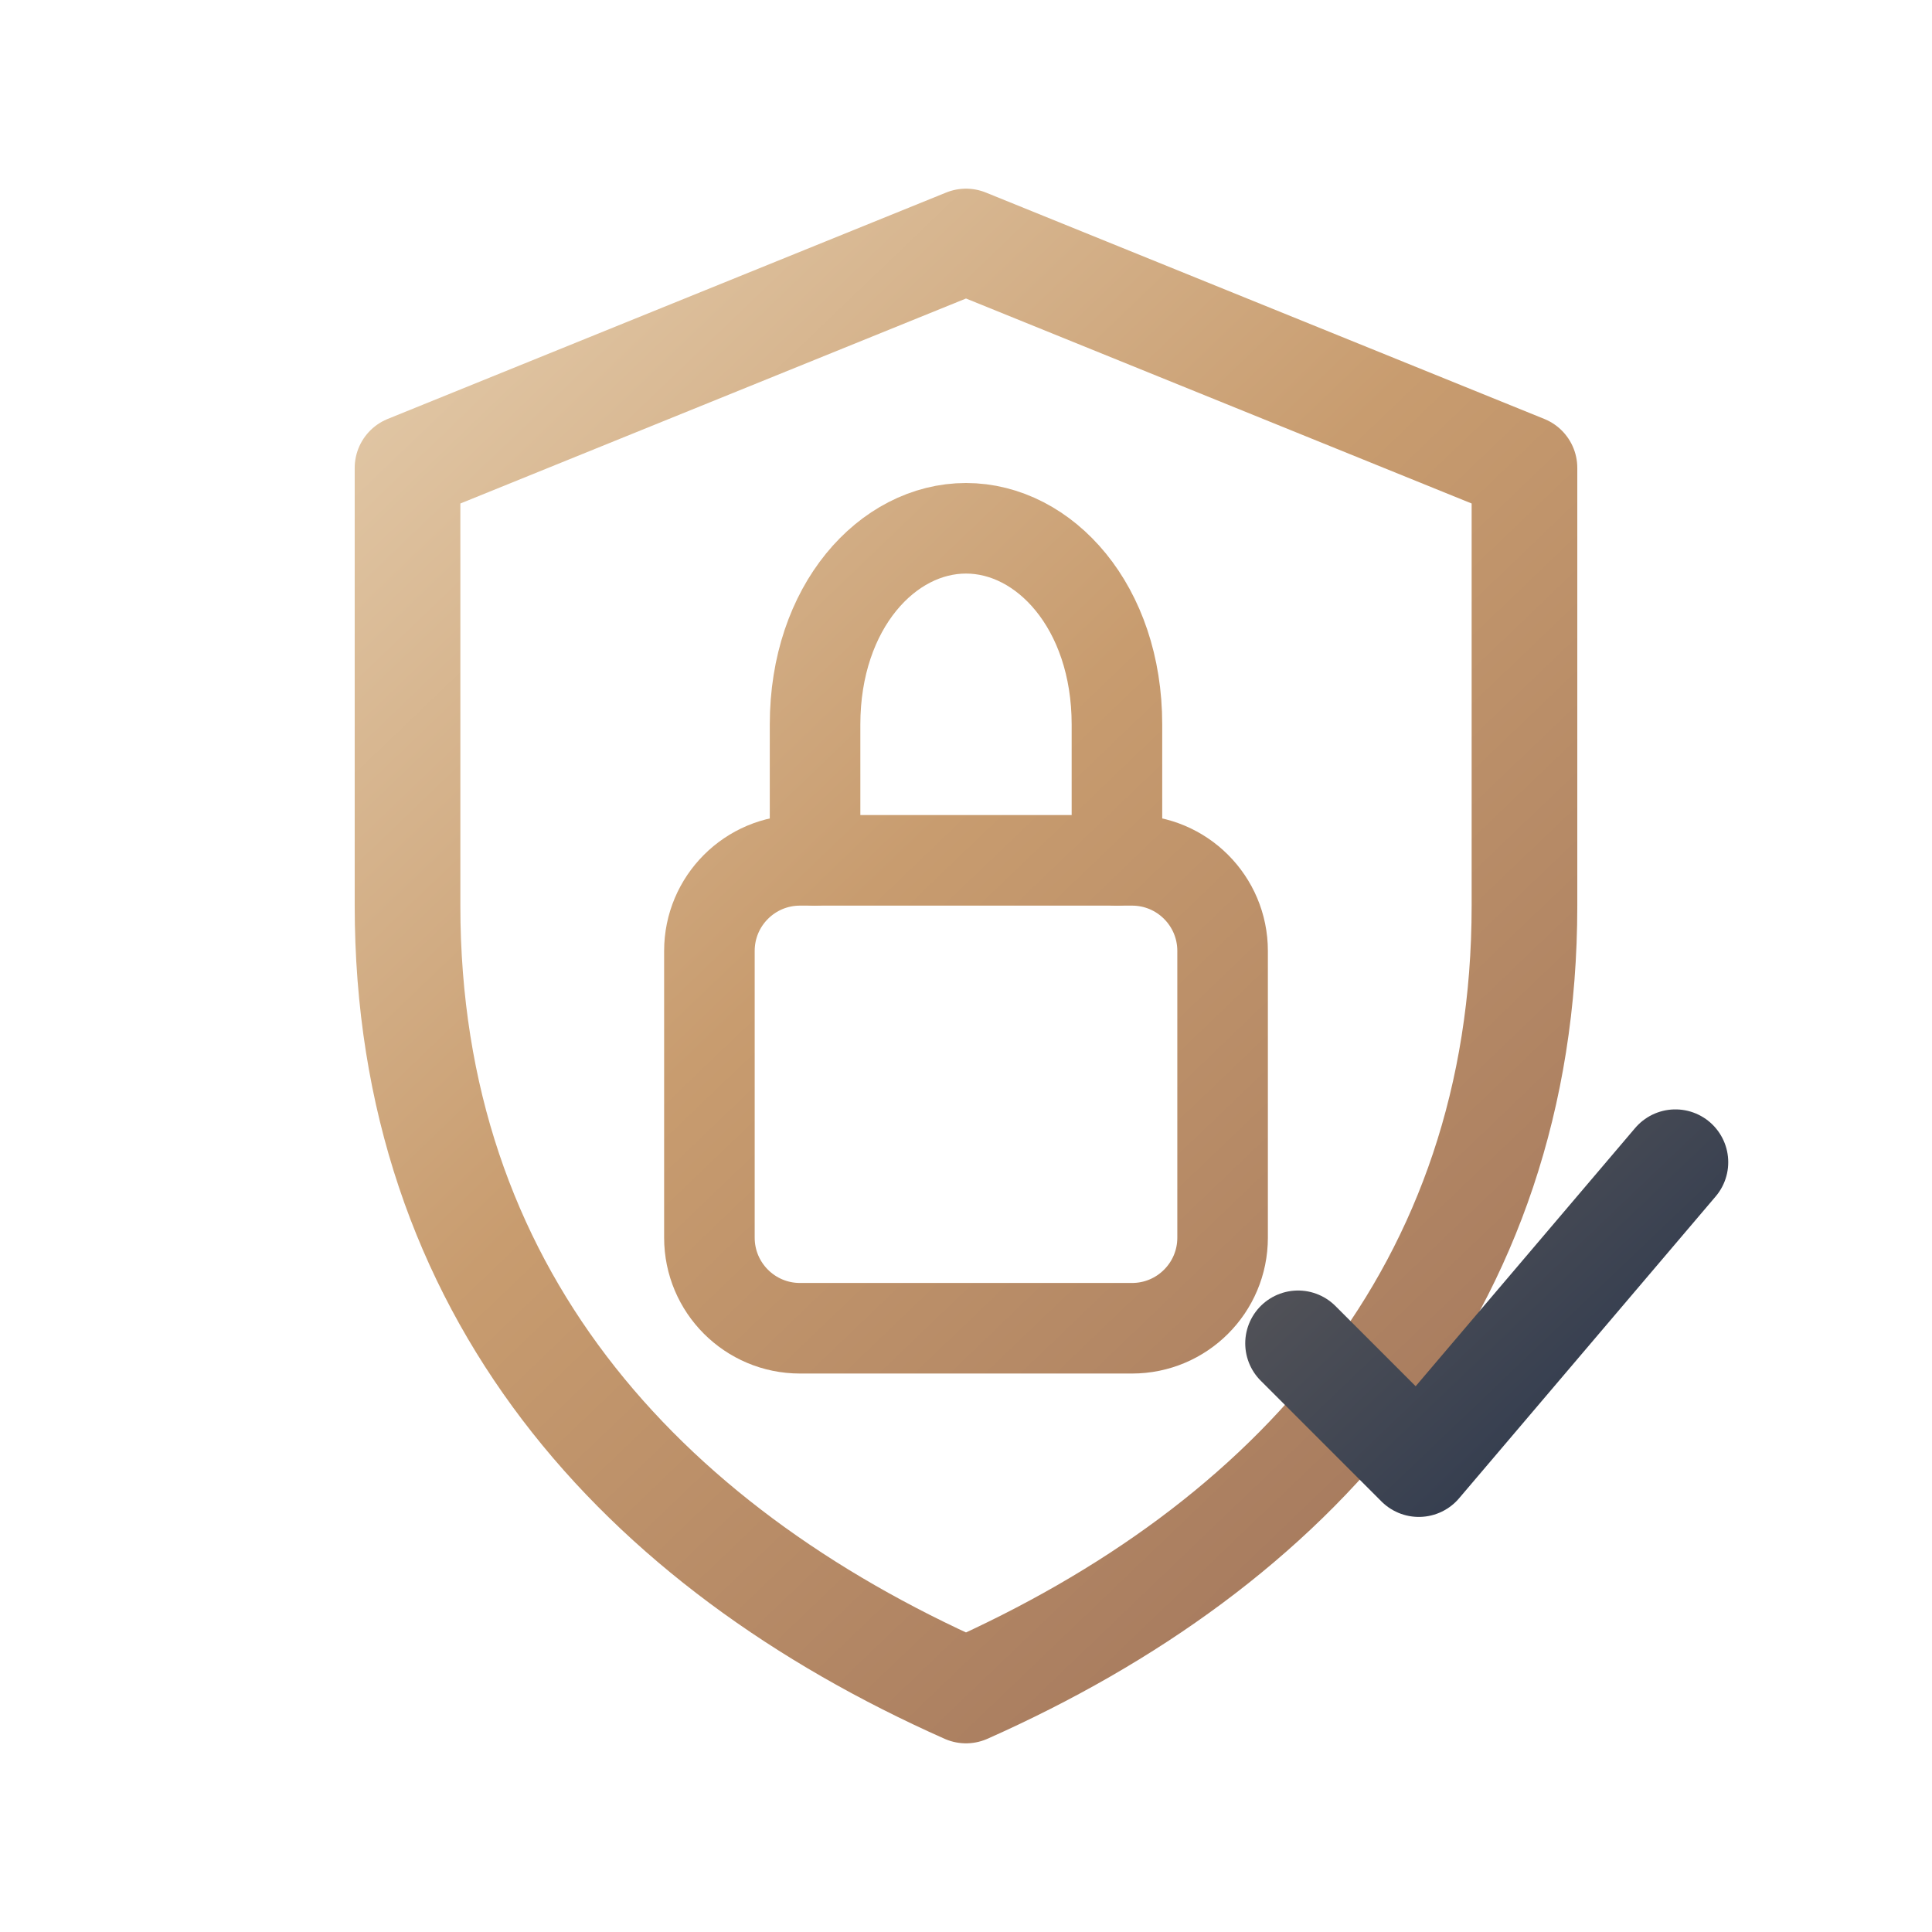
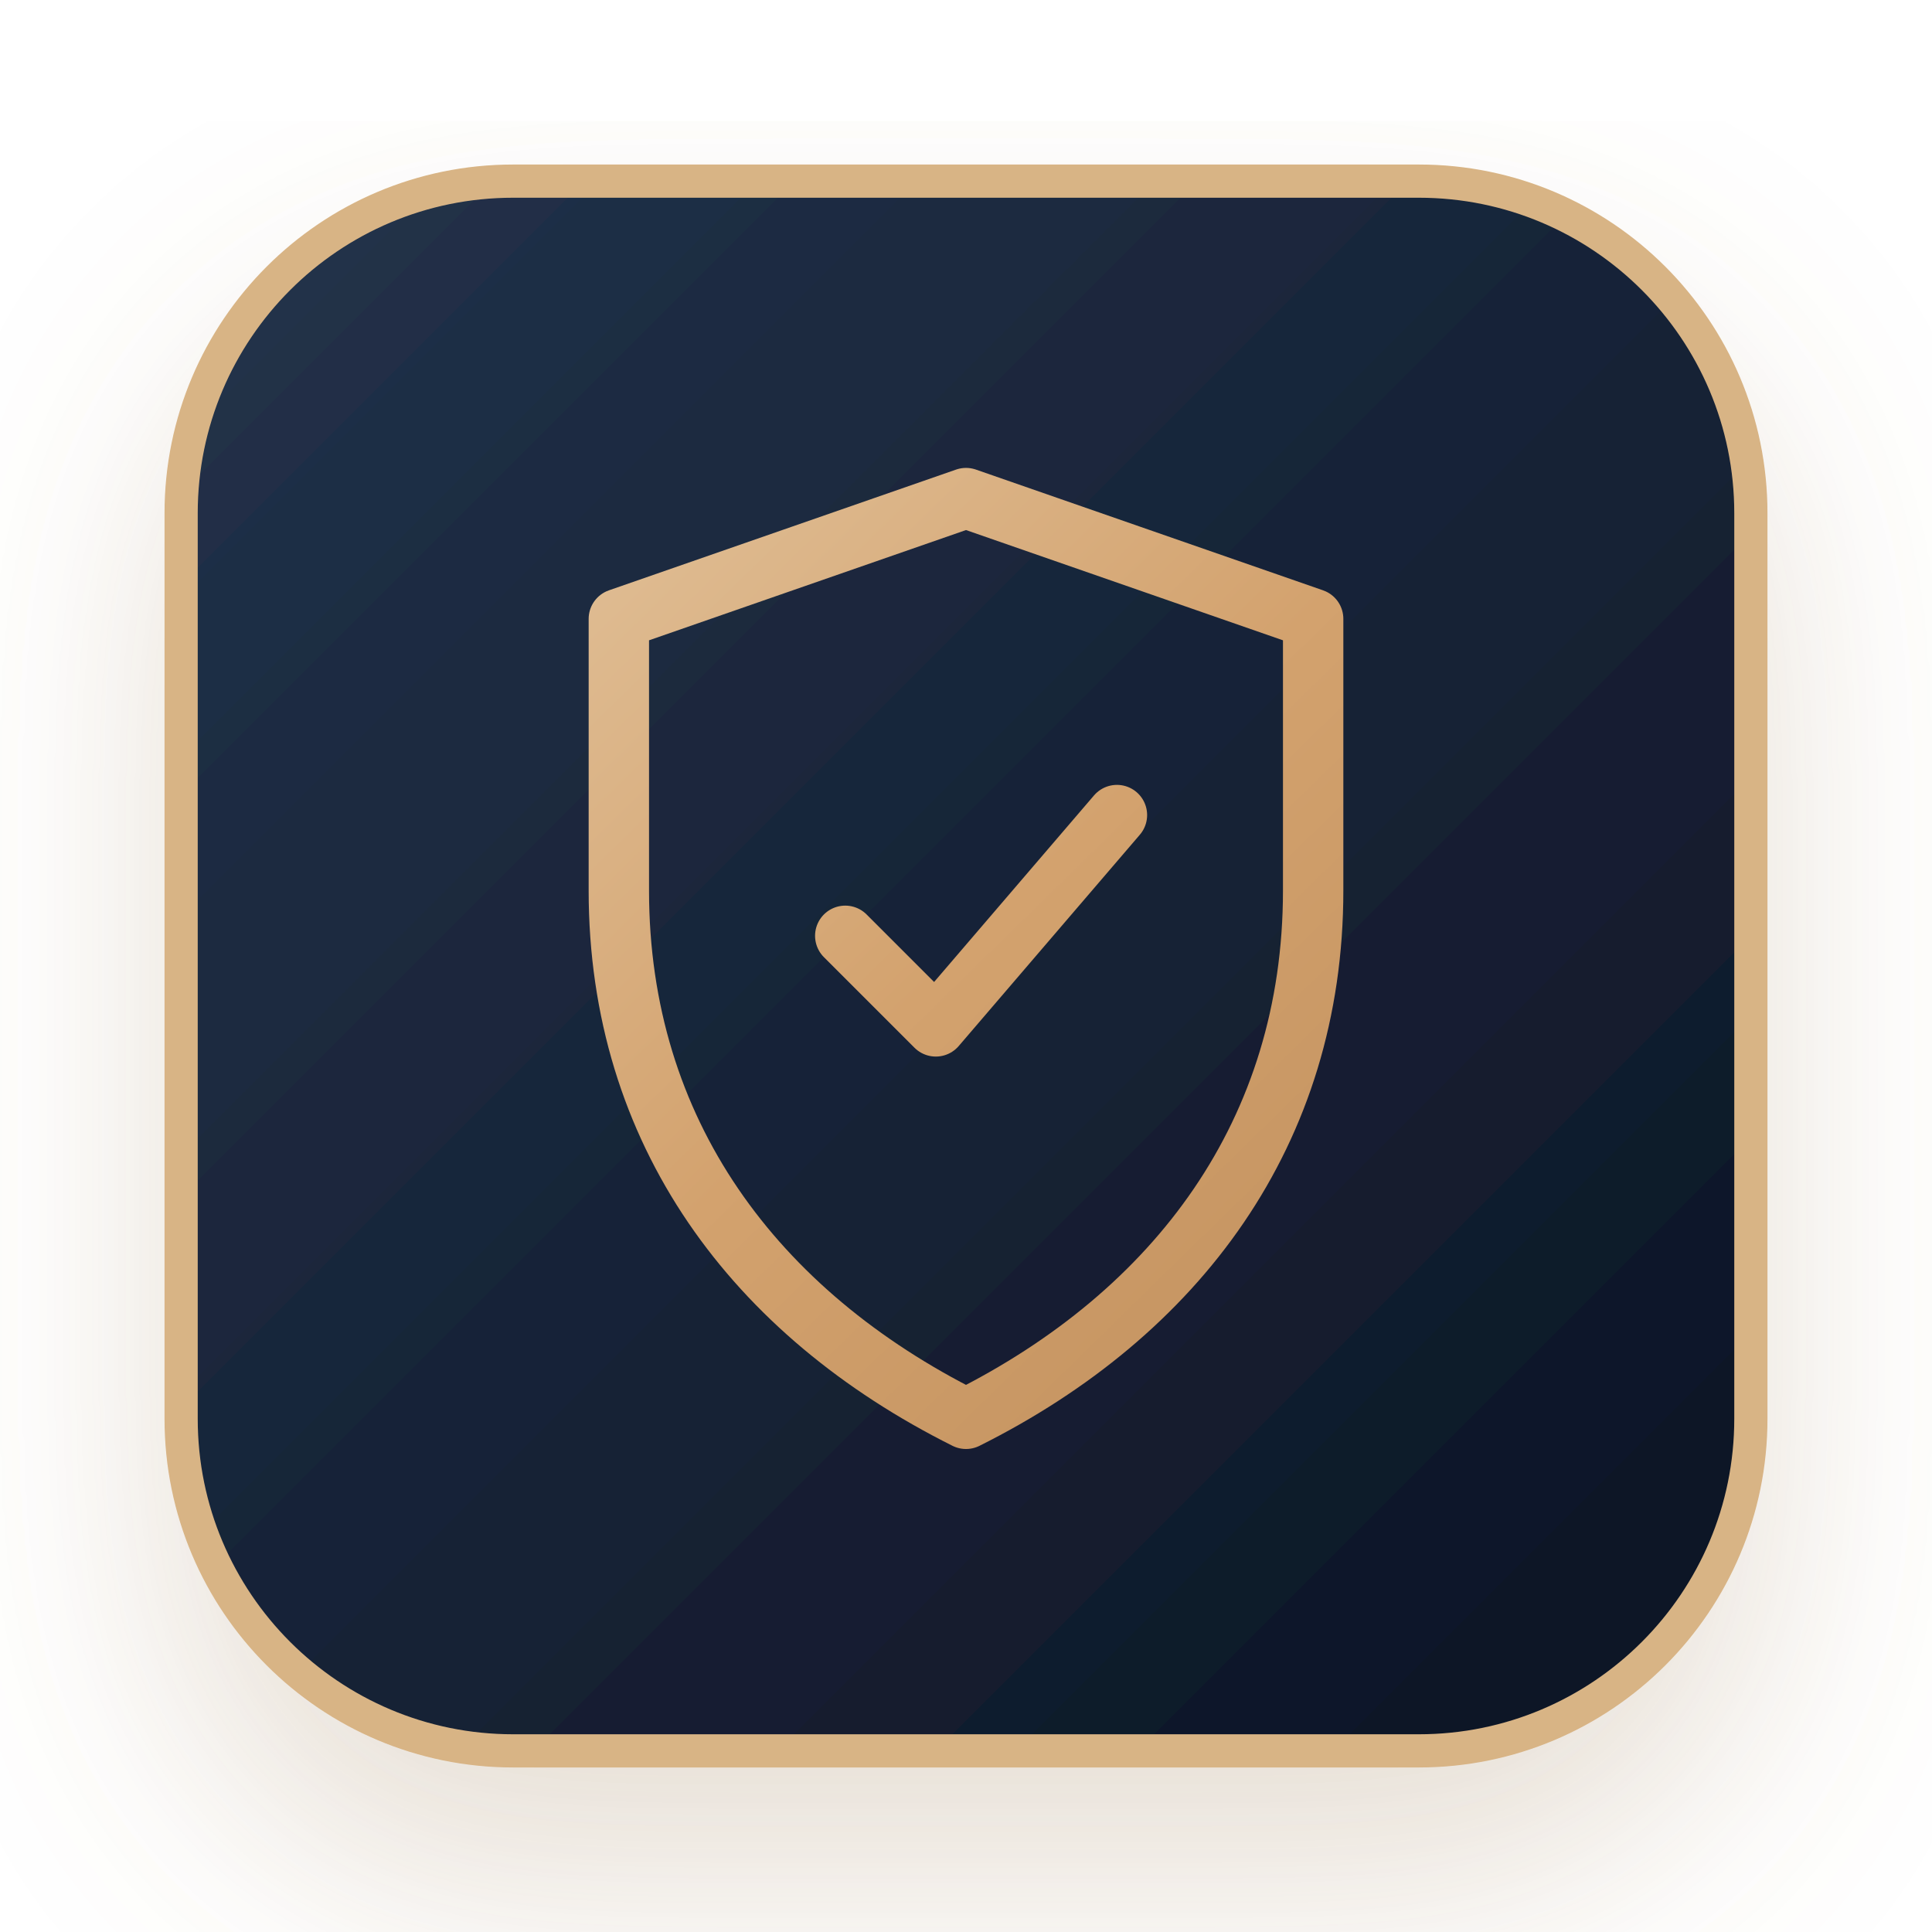
<svg xmlns="http://www.w3.org/2000/svg" viewBox="0 0 128 128" fill="none">
  <defs>
-     <linearGradient id="g" x1="18" y1="16" x2="110" y2="112" gradientUnits="userSpaceOnUse">
-       <stop stop-color="#E7D1B2" />
-       <stop offset="0.44" stop-color="#C89C6F" />
-       <stop offset="1" stop-color="#9A6E58" />
+     <linearGradient id="gold" x1="20" y1="18" x2="108" y2="108" gradientUnits="userSpaceOnUse">
+       <stop offset="0" stop-color="#E8D0AE" />
+       <stop offset="0.5" stop-color="#D3A26E" />
+       <stop offset="1" stop-color="#B88755" />
    </linearGradient>
-     <linearGradient id="s" x1="22" y1="20" x2="106" y2="108" gradientUnits="userSpaceOnUse">
-       <stop stop-color="#D2AC7A" />
-       <stop offset="1" stop-color="#24324B" />
+     <linearGradient id="navy" x1="14" y1="14" x2="114" y2="114" gradientUnits="userSpaceOnUse">
+       <stop offset="0" stop-color="#22324A" />
+       <stop offset="1" stop-color="#0C1424" />
    </linearGradient>
-     <filter id="glow" x="-30%" y="-30%" width="160%" height="160%">
-       <feGaussianBlur stdDeviation="2.4" result="blur" />
-       <feColorMatrix in="blur" type="matrix" values="1 0 0 0 0.95  0 1 0 0 0.52  0 0 1 0 0.38  0 0 0 0.55 0" />
-       <feBlend in="SourceGraphic" />
+     <filter id="shadow" x="0" y="0" width="128" height="128" filterUnits="userSpaceOnUse" color-interpolation-filters="sRGB">
+       <feDropShadow dx="0" dy="8" stdDeviation="8" flood-color="#9A7A51" flood-opacity="0.24" />
    </filter>
  </defs>
-   <path d="M64 16 27 31v29c0 25.5 15.4 42.4 37 52 21.6-9.6 37-26.5 37-52V31L64 16Z" stroke="url(#g)" stroke-width="7" stroke-linejoin="round" />
-   <rect x="47" y="57" width="34" height="31" rx="6" stroke="url(#g)" stroke-width="6" />
-   <path d="M54 57v-9c0-7.8 4.8-13 10-13s10 5.2 10 13v9" stroke="url(#g)" stroke-width="6" stroke-linecap="round" />
-   <path d="m86 89 8 8 17-20" stroke="url(#s)" stroke-width="7" stroke-linecap="round" stroke-linejoin="round" />
+   <g filter="url(#shadow)">
+     <rect x="12" y="12" width="104" height="104" rx="22" fill="url(#navy)" stroke="#D8B485" stroke-width="2.2" />
+   </g>
+   <path d="M64 33 87 41v18c0 16-9 28-23 35-14-7-23-19-23-35V41l23-8Z" stroke="url(#gold)" stroke-width="4" stroke-linejoin="round" />
+   <path d="M56 62l6 6 12-14" stroke="url(#gold)" stroke-width="4" stroke-linecap="round" stroke-linejoin="round" />
</svg>
